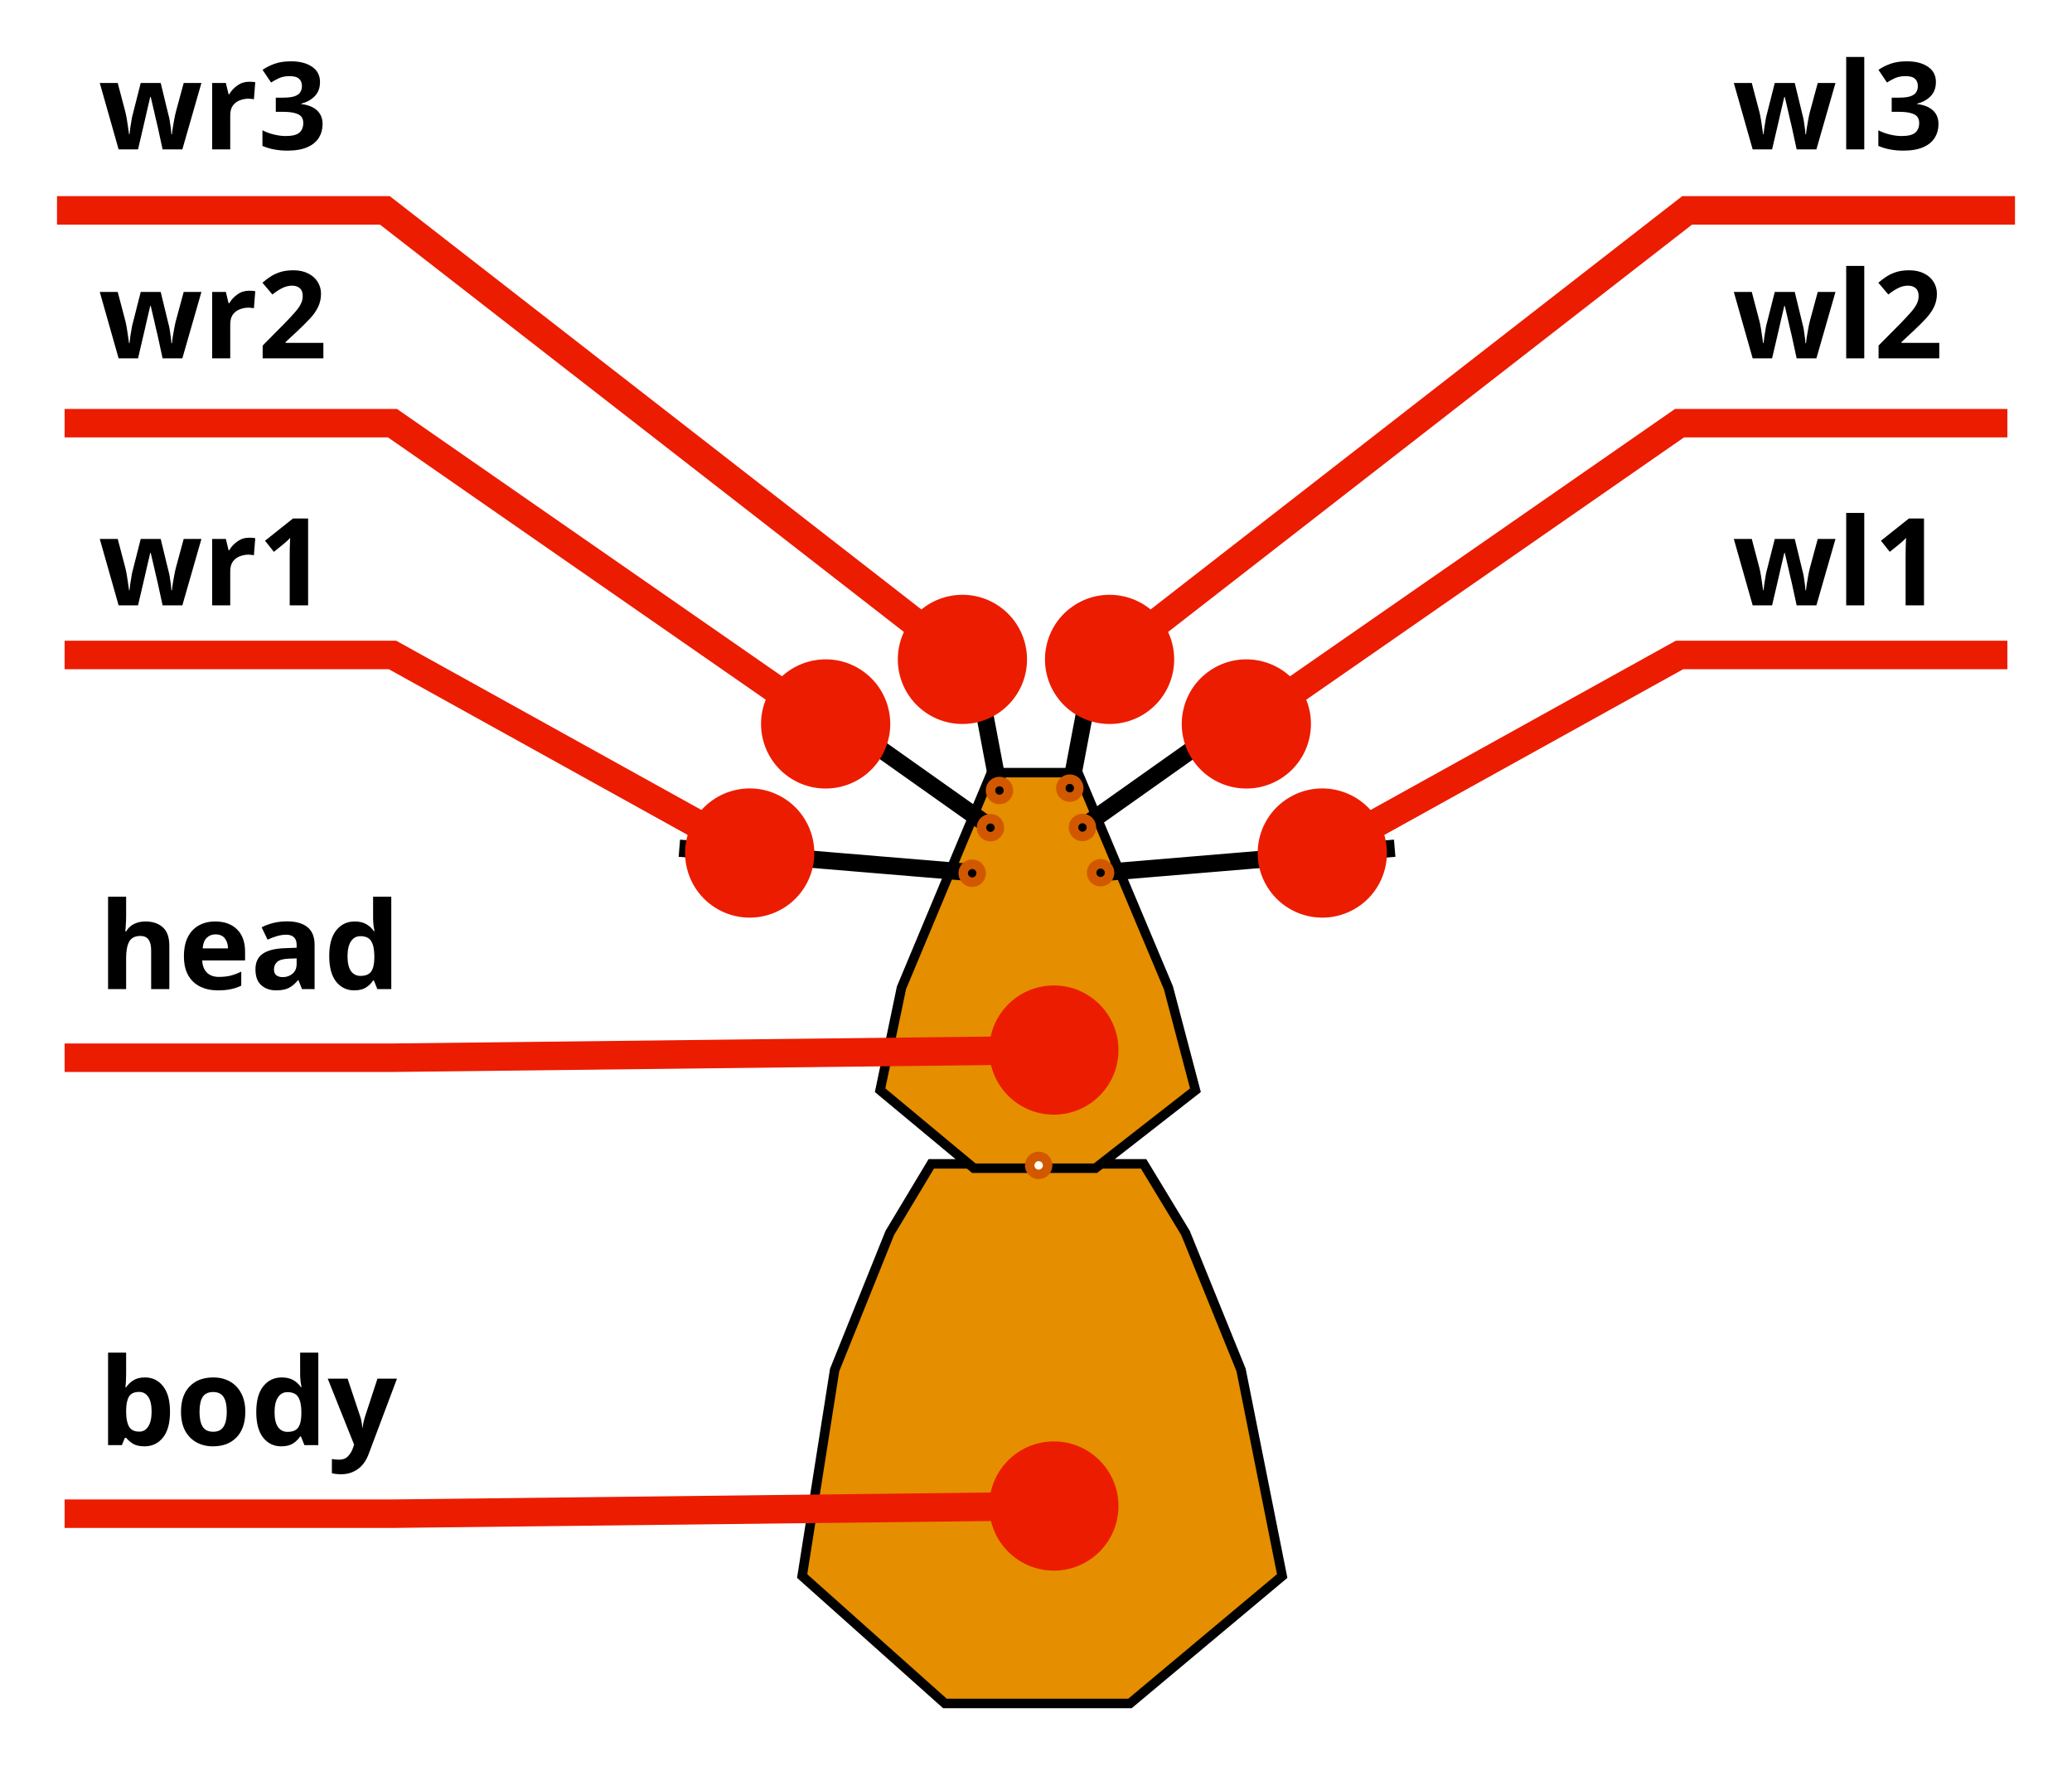
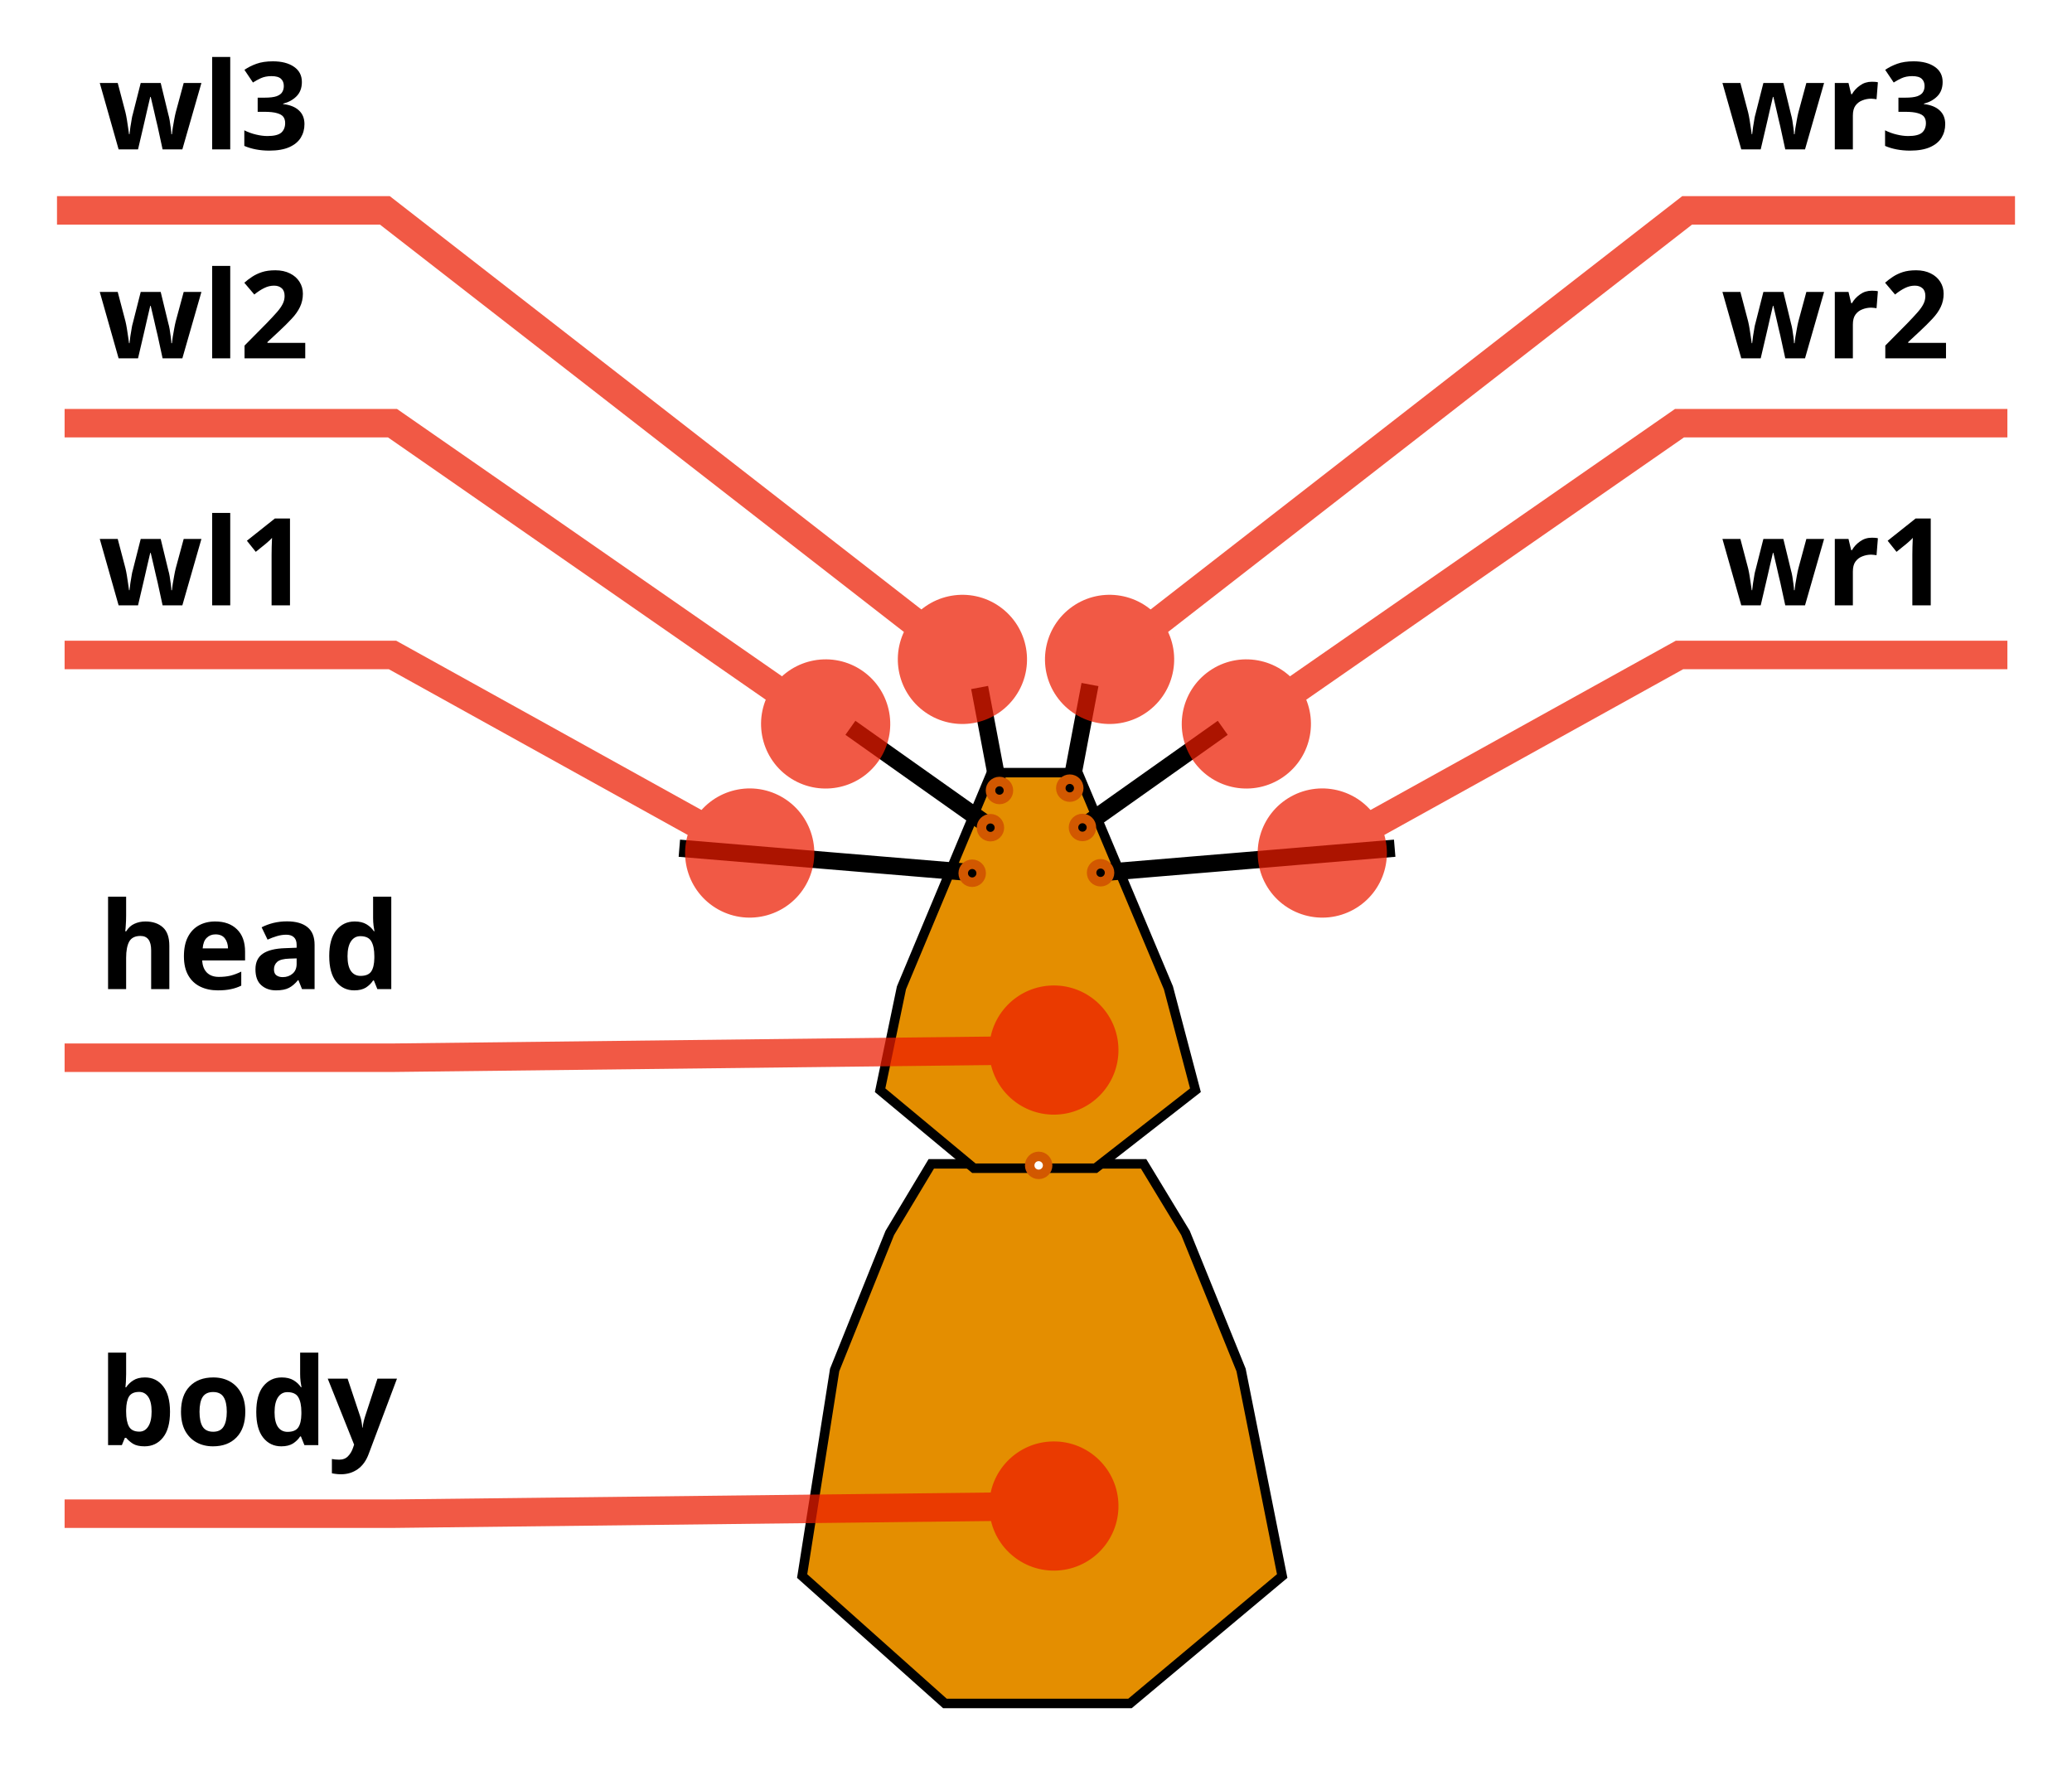
<svg xmlns="http://www.w3.org/2000/svg" width="1090.496" height="929.136" viewBox="0 0 288.527 245.834" version="1.1" id="svg8">
  <defs id="defs2">
    <marker style="overflow:visible" id="marker1724" refX="0" refY="0" orient="auto">
      <path transform="matrix(0.4,0,0,0.4,2.96,0.4)" style="fill:#ec1c00;fill-opacity:1;fill-rule:evenodd;stroke:#ec1c00;stroke-width:1pt;stroke-opacity:1" d="m -2.5,-1 c 0,2.76 -2.24,5 -5,5 -2.76,0 -5,-2.24 -5,-5 0,-2.76 2.24,-5 5,-5 2.76,0 5,2.24 5,5 z" id="path1722" />
    </marker>
    <marker style="overflow:visible" id="marker1630" refX="0" refY="0" orient="auto">
      <path transform="matrix(0.4,0,0,0.4,2.96,0.4)" style="fill:#ec1c00;fill-opacity:1;fill-rule:evenodd;stroke:#ec1c00;stroke-width:1pt;stroke-opacity:1" d="m -2.5,-1 c 0,2.76 -2.24,5 -5,5 -2.76,0 -5,-2.24 -5,-5 0,-2.76 2.24,-5 5,-5 2.76,0 5,2.24 5,5 z" id="path1628" />
    </marker>
    <marker style="overflow:visible" id="marker1498" refX="0" refY="0" orient="auto">
      <path transform="matrix(0.4,0,0,0.4,2.96,0.4)" style="fill:#ec1c00;fill-opacity:1;fill-rule:evenodd;stroke:#ec1c00;stroke-width:1pt;stroke-opacity:1" d="m -2.5,-1 c 0,2.76 -2.24,5 -5,5 -2.76,0 -5,-2.24 -5,-5 0,-2.76 2.24,-5 5,-5 2.76,0 5,2.24 5,5 z" id="path1496" />
    </marker>
    <marker style="overflow:visible" id="marker1488" refX="0" refY="0" orient="auto">
      <path transform="matrix(0.4,0,0,0.4,2.96,0.4)" style="fill:#ec1c00;fill-opacity:1;fill-rule:evenodd;stroke:#ec1c00;stroke-width:1pt;stroke-opacity:1" d="m -2.5,-1 c 0,2.76 -2.24,5 -5,5 -2.76,0 -5,-2.24 -5,-5 0,-2.76 2.24,-5 5,-5 2.76,0 5,2.24 5,5 z" id="path1486" />
    </marker>
    <marker style="overflow:visible" id="marker1478" refX="0" refY="0" orient="auto">
      <path transform="matrix(0.4,0,0,0.4,2.96,0.4)" style="fill:#ec1c00;fill-opacity:1;fill-rule:evenodd;stroke:#ec1c00;stroke-width:1pt;stroke-opacity:1" d="m -2.5,-1 c 0,2.76 -2.24,5 -5,5 -2.76,0 -5,-2.24 -5,-5 0,-2.76 2.24,-5 5,-5 2.76,0 5,2.24 5,5 z" id="path1476" />
    </marker>
    <rect x="-67.817" y="-97.534" width="322.024" height="122.446" id="rect1422" />
    <marker style="overflow:visible" id="marker1354" refX="0" refY="0" orient="auto">
      <path transform="matrix(0.4,0,0,0.4,2.96,0.4)" style="fill:#ec1c00;fill-opacity:1;fill-rule:evenodd;stroke:#ec1c00;stroke-width:1pt;stroke-opacity:1" d="m -2.5,-1 c 0,2.76 -2.24,5 -5,5 -2.76,0 -5,-2.24 -5,-5 0,-2.76 2.24,-5 5,-5 2.76,0 5,2.24 5,5 z" id="path1352" />
    </marker>
    <marker style="overflow:visible" id="marker1266" refX="0" refY="0" orient="auto">
      <path transform="matrix(0.4,0,0,0.4,2.96,0.4)" style="fill:#ec1c00;fill-opacity:1;fill-rule:evenodd;stroke:#ec1c00;stroke-width:1pt;stroke-opacity:1" d="m -2.5,-1 c 0,2.76 -2.24,5 -5,5 -2.76,0 -5,-2.24 -5,-5 0,-2.76 2.24,-5 5,-5 2.76,0 5,2.24 5,5 z" id="path1264" />
    </marker>
    <marker style="overflow:visible" id="marker1178" refX="0" refY="0" orient="auto">
      <path transform="matrix(0.4,0,0,0.4,2.96,0.4)" style="fill:#ec1c00;fill-opacity:1;fill-rule:evenodd;stroke:#ec1c00;stroke-width:1pt;stroke-opacity:1" d="m -2.5,-1 c 0,2.76 -2.24,5 -5,5 -2.76,0 -5,-2.24 -5,-5 0,-2.76 2.24,-5 5,-5 2.76,0 5,2.24 5,5 z" id="path1176" />
    </marker>
  </defs>
  <g id="layer1" transform="translate(15.23203,48.25395)">
    <path style="fill:#e48e00;fill-opacity:1;stroke:#000000;stroke-width:1.323;stroke-linecap:butt;stroke-linejoin:miter;stroke-miterlimit:4;stroke-dasharray:none;stroke-opacity:1" d="m 114.449,113.83 h 29.567 l 5.835,9.623 7.737,19.078 5.725,28.701 -21.199,17.748 h -25.763 l -19.883,-17.748 4.525,-28.701 7.679,-19.078 z" id="body" />
    <path style="font-variation-settings:normal;vector-effect:none;fill:#e48e00;fill-opacity:1;stroke:#000000;stroke-width:1.323;stroke-linecap:butt;stroke-linejoin:miter;stroke-miterlimit:4;stroke-dasharray:none;stroke-dashoffset:0;stroke-opacity:1;stop-color:#000000" d="m 122.826,59.344 h 6.021 6.021 l 12.605,29.972 3.761,14.26 -13.926,10.863 h -16.924 l -13.061,-10.863 2.973,-14.26 z" id="head" />
    <path style="font-variation-settings:normal;vector-effect:none;fill:none;fill-opacity:1;stroke:#000000;stroke-width:1.323;stroke-linecap:butt;stroke-linejoin:miter;stroke-miterlimit:4;stroke-dasharray:none;stroke-dashoffset:0;stroke-opacity:1;stop-color:#000000" d="m 103.418,53.925 0.621,-0.877 19.338,13.695 -0.621,0.877 z" id="wl2" />
    <path style="font-variation-settings:normal;vector-effect:none;fill:none;fill-opacity:1;stroke:#000000;stroke-width:1.323;stroke-linecap:butt;stroke-linejoin:miter;stroke-miterlimit:4;stroke-dasharray:none;stroke-dashoffset:0;stroke-opacity:1;stop-color:#000000" d="m 178.364,70.463 -0.089,-1.071 -40.695,3.393 0.089,1.071 z" id="wr1" />
    <path style="font-variation-settings:normal;vector-effect:none;fill:none;fill-opacity:1;stroke:#000000;stroke-width:1.323;stroke-linecap:butt;stroke-linejoin:miter;stroke-miterlimit:4;stroke-dasharray:none;stroke-dashoffset:0;stroke-opacity:1;stop-color:#000000" d="m 154.806,53.925 -0.621,-0.877 -19.338,13.695 0.621,0.877 z" id="wr2" />
    <path style="font-variation-settings:normal;vector-effect:none;fill:none;fill-opacity:1;stroke:#000000;stroke-width:1.323;stroke-linecap:butt;stroke-linejoin:miter;stroke-miterlimit:4;stroke-dasharray:none;stroke-dashoffset:0;stroke-opacity:1;stop-color:#000000" d="m 136.954,47.83 -1.056,-0.2 -2.614,13.815 1.056,0.2 z" id="wr3" />
    <path style="font-variation-settings:normal;vector-effect:none;fill:none;fill-opacity:1;stroke:#000000;stroke-width:1.323;stroke-linecap:butt;stroke-linejoin:miter;stroke-miterlimit:4;stroke-dasharray:none;stroke-dashoffset:0;stroke-opacity:1;stop-color:#000000" d="m 120.776,48.241 1.056,-0.2 2.614,13.815 -1.056,0.2 z" id="wl3" />
    <path style="font-variation-settings:normal;vector-effect:none;fill:none;fill-opacity:1;stroke:#000000;stroke-width:1.323;stroke-linecap:butt;stroke-linejoin:miter;stroke-miterlimit:4;stroke-dasharray:none;stroke-dashoffset:0;stroke-opacity:1;stop-color:#000000" d="m 79.983,70.463 0.089,-1.071 40.695,3.393 -0.089,1.071 z" id="wl1" />
    <circle style="fill:none;stroke:#d25800;stroke-width:1.323;stroke-miterlimit:4;stroke-dasharray:none;stop-color:#000000" id="head_to_wl1" cx="120.147" cy="73.355" r="1.25" />
    <circle style="fill:none;stroke:#d25800;stroke-width:1.323;stroke-miterlimit:4;stroke-dasharray:none;stop-color:#000000" id="head_to_wl2" cx="122.686" cy="67.013" r="1.25" />
    <circle style="fill:none;stroke:#d25800;stroke-width:1.323;stroke-miterlimit:4;stroke-dasharray:none;stop-color:#000000" id="head_to_wl3" cx="123.945" cy="61.835" r="1.25" />
    <circle style="font-variation-settings:normal;opacity:1;vector-effect:none;fill:none;fill-opacity:1;stroke:#d25800;stroke-width:1.323;stroke-linecap:butt;stroke-linejoin:miter;stroke-miterlimit:4;stroke-dasharray:none;stroke-dashoffset:0;stroke-opacity:1;stop-color:#000000;stop-opacity:1" id="head_to_wr1" cx="-138.024" cy="73.288" transform="scale(-1,1)" r="1.25" />
    <circle style="font-variation-settings:normal;opacity:1;vector-effect:none;fill:none;fill-opacity:1;stroke:#d25800;stroke-width:1.323;stroke-linecap:butt;stroke-linejoin:miter;stroke-miterlimit:4;stroke-dasharray:none;stroke-dashoffset:0;stroke-opacity:1;stop-color:#000000;stop-opacity:1" id="head_to_wr2" cx="-135.502" cy="66.982" r="1.25" transform="scale(-1,1)" />
    <circle style="font-variation-settings:normal;opacity:1;vector-effect:none;fill:none;fill-opacity:1;stroke:#d25800;stroke-width:1.323;stroke-linecap:butt;stroke-linejoin:miter;stroke-miterlimit:4;stroke-dasharray:none;stroke-dashoffset:0;stroke-opacity:1;stop-color:#000000;stop-opacity:1" id="head_to_wr3" cx="-133.735" cy="61.507" transform="scale(-1,1)" r="1.25" />
    <circle style="fill:#fffffc;stroke:#d25800;stroke-width:1.323;stroke-miterlimit:4;stroke-dasharray:none;stop-color:#000000" id="body_to_head" cx="-129.402" cy="114.042" r="1.25" transform="scale(-1,1)" />
-     <path style="fill:none;stroke:#ec1c00;stroke-width:3.969;stroke-linecap:butt;stroke-linejoin:miter;stroke-miterlimit:4;stroke-dasharray:none;stroke-opacity:1;marker-start:url(#marker1178)" d="M 118.66,43.479 38.363,-18.956 H -7.295" id="path1174" />
-     <path style="fill:none;stroke:#ec1c00;stroke-width:3.969;stroke-linecap:butt;stroke-linejoin:miter;stroke-miterlimit:4;stroke-dasharray:none;stroke-opacity:1;marker-start:url(#marker1266)" d="M 99.61,52.475 39.421,10.678 H -6.236" id="path1262" />
-     <path style="fill:none;stroke:#ec1c00;stroke-width:3.969;stroke-linecap:butt;stroke-linejoin:miter;stroke-miterlimit:4;stroke-dasharray:none;stroke-opacity:1;marker-start:url(#marker1354)" d="M 89.026,70.466 39.421,42.957 H -6.236" id="path1350" />
-     <text xml:space="preserve" style="font-size:16.933px;line-height:1.25;font-family:sans-serif;letter-spacing:0px;word-spacing:0px;stroke-width:0.265" x="-1.511" y="36.049" id="text1418">
-       <tspan id="tspan1416" x="-1.511" y="36.049" style="font-style:normal;font-variant:normal;font-weight:bold;font-stretch:normal;font-size:16.933px;font-family:sans-serif;-inkscape-font-specification:'sans-serif Bold';stroke-width:0.265">wr1</tspan>
+     <path style="fill:none;stroke:#ec1c00;stroke-width:3.969;stroke-linecap:butt;stroke-linejoin:miter;stroke-miterlimit:4;stroke-dasharray:none;stroke-opacity:1;marker-start:url(#marker1178);opacity:0.729" d="M 118.66,43.479 38.363,-18.956 H -7.295" id="path1174" />
+     <path style="fill:none;stroke:#ec1c00;stroke-width:3.969;stroke-linecap:butt;stroke-linejoin:miter;stroke-miterlimit:4;stroke-dasharray:none;stroke-opacity:1;marker-start:url(#marker1266);opacity:0.729" d="M 99.61,52.475 39.421,10.678 H -6.236" id="path1262" />
+     <path style="fill:none;stroke:#ec1c00;stroke-width:3.969;stroke-linecap:butt;stroke-linejoin:miter;stroke-miterlimit:4;stroke-dasharray:none;stroke-opacity:1;marker-start:url(#marker1354);opacity:0.729" d="M 89.026,70.466 39.421,42.957 H -6.236" id="path1350" />
+     <text xml:space="preserve" style="font-size:16.933px;line-height:1.25;font-family:sans-serif;letter-spacing:0px;word-spacing:0px;stroke-width:0.265" x="224.444" y="36.049" id="text1418">
+       <tspan id="tspan1416" x="224.444" y="36.049" style="font-style:normal;font-variant:normal;font-weight:bold;font-stretch:normal;font-size:16.933px;font-family:sans-serif;-inkscape-font-specification:'sans-serif Bold';stroke-width:0.265">wr1</tspan>
    </text>
    <text xml:space="preserve" id="text1420" style="font-size:8.467px;line-height:1.25;font-family:sans-serif;letter-spacing:0px;word-spacing:0px;white-space:pre;shape-inside:url(#rect1422);" />
-     <text xml:space="preserve" style="font-size:16.933px;line-height:1.25;font-family:sans-serif;letter-spacing:0px;word-spacing:0px;stroke-width:0.265" x="-1.511" y="1.653" id="text1428">
-       <tspan id="tspan1426" x="-1.511" y="1.653" style="font-style:normal;font-variant:normal;font-weight:bold;font-stretch:normal;font-size:16.933px;font-family:sans-serif;-inkscape-font-specification:'sans-serif Bold';stroke-width:0.265">wr2</tspan>
+     <text xml:space="preserve" style="font-size:16.933px;line-height:1.25;font-family:sans-serif;letter-spacing:0px;word-spacing:0px;stroke-width:0.265" x="224.444" y="1.653" id="text1428">
+       <tspan id="tspan1426" x="224.444" y="1.653" style="font-style:normal;font-variant:normal;font-weight:bold;font-stretch:normal;font-size:16.933px;font-family:sans-serif;-inkscape-font-specification:'sans-serif Bold';stroke-width:0.265">wr2</tspan>
    </text>
-     <text xml:space="preserve" style="font-size:16.933px;line-height:1.25;font-family:sans-serif;letter-spacing:0px;word-spacing:0px;stroke-width:0.265" x="-1.511" y="-27.451" id="text1432">
-       <tspan id="tspan1430" x="-1.511" y="-27.451" style="font-style:normal;font-variant:normal;font-weight:bold;font-stretch:normal;font-size:16.933px;font-family:sans-serif;-inkscape-font-specification:'sans-serif Bold';stroke-width:0.265">wr3</tspan>
+     <text xml:space="preserve" style="font-size:16.933px;line-height:1.25;font-family:sans-serif;letter-spacing:0px;word-spacing:0px;stroke-width:0.265" x="224.444" y="-27.451" id="text1432">
+       <tspan id="tspan1430" x="224.444" y="-27.451" style="font-style:normal;font-variant:normal;font-weight:bold;font-stretch:normal;font-size:16.933px;font-family:sans-serif;-inkscape-font-specification:'sans-serif Bold';stroke-width:0.265">wr3</tspan>
    </text>
-     <path style="fill:none;stroke:#ec1c00;stroke-width:3.969;stroke-linecap:butt;stroke-linejoin:miter;stroke-miterlimit:4;stroke-dasharray:none;stroke-opacity:1;marker-start:url(#marker1498)" d="m 139.403,43.479 80.297,-62.434 h 45.657" id="path1470" />
-     <path style="fill:none;stroke:#ec1c00;stroke-width:3.969;stroke-linecap:butt;stroke-linejoin:miter;stroke-miterlimit:4;stroke-dasharray:none;stroke-opacity:1;marker-start:url(#marker1488)" d="m 158.453,52.475 60.188,-41.797 h 45.657" id="path1472" />
-     <path style="fill:none;stroke:#ec1c00;stroke-width:3.969;stroke-linecap:butt;stroke-linejoin:miter;stroke-miterlimit:4;stroke-dasharray:none;stroke-opacity:1;marker-start:url(#marker1478)" d="m 169.037,70.466 49.605,-27.509 h 45.657" id="path1474" />
-     <text xml:space="preserve" style="font-size:16.933px;line-height:1.25;font-family:sans-serif;letter-spacing:0px;word-spacing:0px;stroke-width:0.265" x="226.031" y="36.049" id="text1592">
-       <tspan id="tspan1590" x="226.031" y="36.049" style="font-style:normal;font-variant:normal;font-weight:bold;font-stretch:normal;font-size:16.933px;font-family:sans-serif;-inkscape-font-specification:'sans-serif Bold';stroke-width:0.265">wl1</tspan>
+     <path style="fill:none;stroke:#ec1c00;stroke-width:3.969;stroke-linecap:butt;stroke-linejoin:miter;stroke-miterlimit:4;stroke-dasharray:none;stroke-opacity:1;marker-start:url(#marker1498);opacity:0.729" d="m 139.403,43.479 80.297,-62.434 h 45.657" id="path1470" />
+     <path style="fill:none;stroke:#ec1c00;stroke-width:3.969;stroke-linecap:butt;stroke-linejoin:miter;stroke-miterlimit:4;stroke-dasharray:none;stroke-opacity:1;marker-start:url(#marker1488);opacity:0.729" d="m 158.453,52.475 60.188,-41.797 h 45.657" id="path1472" />
+     <path style="fill:none;stroke:#ec1c00;stroke-width:3.969;stroke-linecap:butt;stroke-linejoin:miter;stroke-miterlimit:4;stroke-dasharray:none;stroke-opacity:1;marker-start:url(#marker1478);opacity:0.729" d="m 169.037,70.466 49.605,-27.509 h 45.657" id="path1474" />
+     <text xml:space="preserve" style="font-size:16.933px;line-height:1.25;font-family:sans-serif;letter-spacing:0px;word-spacing:0px;stroke-width:0.265" x="-1.511" y="36.049" id="text1592">
+       <tspan id="tspan1590" x="-1.511" y="36.049" style="font-style:normal;font-variant:normal;font-weight:bold;font-stretch:normal;font-size:16.933px;font-family:sans-serif;-inkscape-font-specification:'sans-serif Bold';stroke-width:0.265">wl1</tspan>
    </text>
-     <text xml:space="preserve" style="font-size:16.933px;line-height:1.25;font-family:sans-serif;letter-spacing:0px;word-spacing:0px;stroke-width:0.265" x="226.031" y="1.653" id="text1596">
-       <tspan id="tspan1594" x="226.031" y="1.653" style="font-style:normal;font-variant:normal;font-weight:bold;font-stretch:normal;font-size:16.933px;font-family:sans-serif;-inkscape-font-specification:'sans-serif Bold';stroke-width:0.265">wl2</tspan>
+     <text xml:space="preserve" style="font-size:16.933px;line-height:1.25;font-family:sans-serif;letter-spacing:0px;word-spacing:0px;stroke-width:0.265" x="-1.511" y="1.653" id="text1596">
+       <tspan id="tspan1594" x="-1.511" y="1.653" style="font-style:normal;font-variant:normal;font-weight:bold;font-stretch:normal;font-size:16.933px;font-family:sans-serif;-inkscape-font-specification:'sans-serif Bold';stroke-width:0.265">wl2</tspan>
    </text>
-     <text xml:space="preserve" style="font-size:16.933px;line-height:1.25;font-family:sans-serif;letter-spacing:0px;word-spacing:0px;stroke-width:0.265" x="226.031" y="-27.451" id="text1600">
-       <tspan id="tspan1598" x="226.031" y="-27.451" style="font-style:normal;font-variant:normal;font-weight:bold;font-stretch:normal;font-size:16.933px;font-family:sans-serif;-inkscape-font-specification:'sans-serif Bold';stroke-width:0.265">wl3</tspan>
+     <text xml:space="preserve" style="font-size:16.933px;line-height:1.25;font-family:sans-serif;letter-spacing:0px;word-spacing:0px;stroke-width:0.265" x="-1.511" y="-27.451" id="text1600">
+       <tspan id="tspan1598" x="-1.511" y="-27.451" style="font-style:normal;font-variant:normal;font-weight:bold;font-stretch:normal;font-size:16.933px;font-family:sans-serif;-inkscape-font-specification:'sans-serif Bold';stroke-width:0.265">wl3</tspan>
    </text>
-     <path style="fill:none;stroke:#ec1c00;stroke-width:3.969;stroke-linecap:butt;stroke-linejoin:miter;stroke-miterlimit:4;stroke-dasharray:none;stroke-opacity:1;marker-start:url(#marker1630)" d="M 131.36,97.983 39.421,99.049 H -6.236" id="path1626" />
+     <path style="fill:none;stroke:#ec1c00;stroke-width:3.969;stroke-linecap:butt;stroke-linejoin:miter;stroke-miterlimit:4;stroke-dasharray:none;stroke-opacity:1;marker-start:url(#marker1630);opacity:0.729" d="M 131.36,97.983 39.421,99.049 H -6.236" id="path1626" />
    <text xml:space="preserve" style="font-size:16.933px;line-height:1.25;font-family:sans-serif;letter-spacing:0px;word-spacing:0px;stroke-width:0.265" x="-1.511" y="89.495" id="text1708">
      <tspan id="tspan1706" x="-1.511" y="89.495" style="font-style:normal;font-variant:normal;font-weight:bold;font-stretch:normal;font-size:16.933px;font-family:sans-serif;-inkscape-font-specification:'sans-serif Bold';stroke-width:0.265">head</tspan>
    </text>
-     <path style="fill:none;stroke:#ec1c00;stroke-width:3.969;stroke-linecap:butt;stroke-linejoin:miter;stroke-miterlimit:4;stroke-dasharray:none;stroke-opacity:1;marker-start:url(#marker1724)" d="m 131.36,161.483 -91.938,1.066 H -6.236" id="path1716" />
+     <path style="fill:none;stroke:#ec1c00;stroke-width:3.969;stroke-linecap:butt;stroke-linejoin:miter;stroke-miterlimit:4;stroke-dasharray:none;stroke-opacity:1;marker-start:url(#marker1724);opacity:0.729" d="m 131.36,161.483 -91.938,1.066 H -6.236" id="path1716" />
    <text xml:space="preserve" style="font-size:16.933px;line-height:1.25;font-family:sans-serif;letter-spacing:0px;word-spacing:0px;stroke-width:0.265" x="-1.511" y="152.995" id="text1720">
      <tspan id="tspan1718" x="-1.511" y="152.995" style="font-style:normal;font-variant:normal;font-weight:bold;font-stretch:normal;font-size:16.933px;font-family:sans-serif;-inkscape-font-specification:'sans-serif Bold';stroke-width:0.265">body</tspan>
    </text>
  </g>
</svg>
